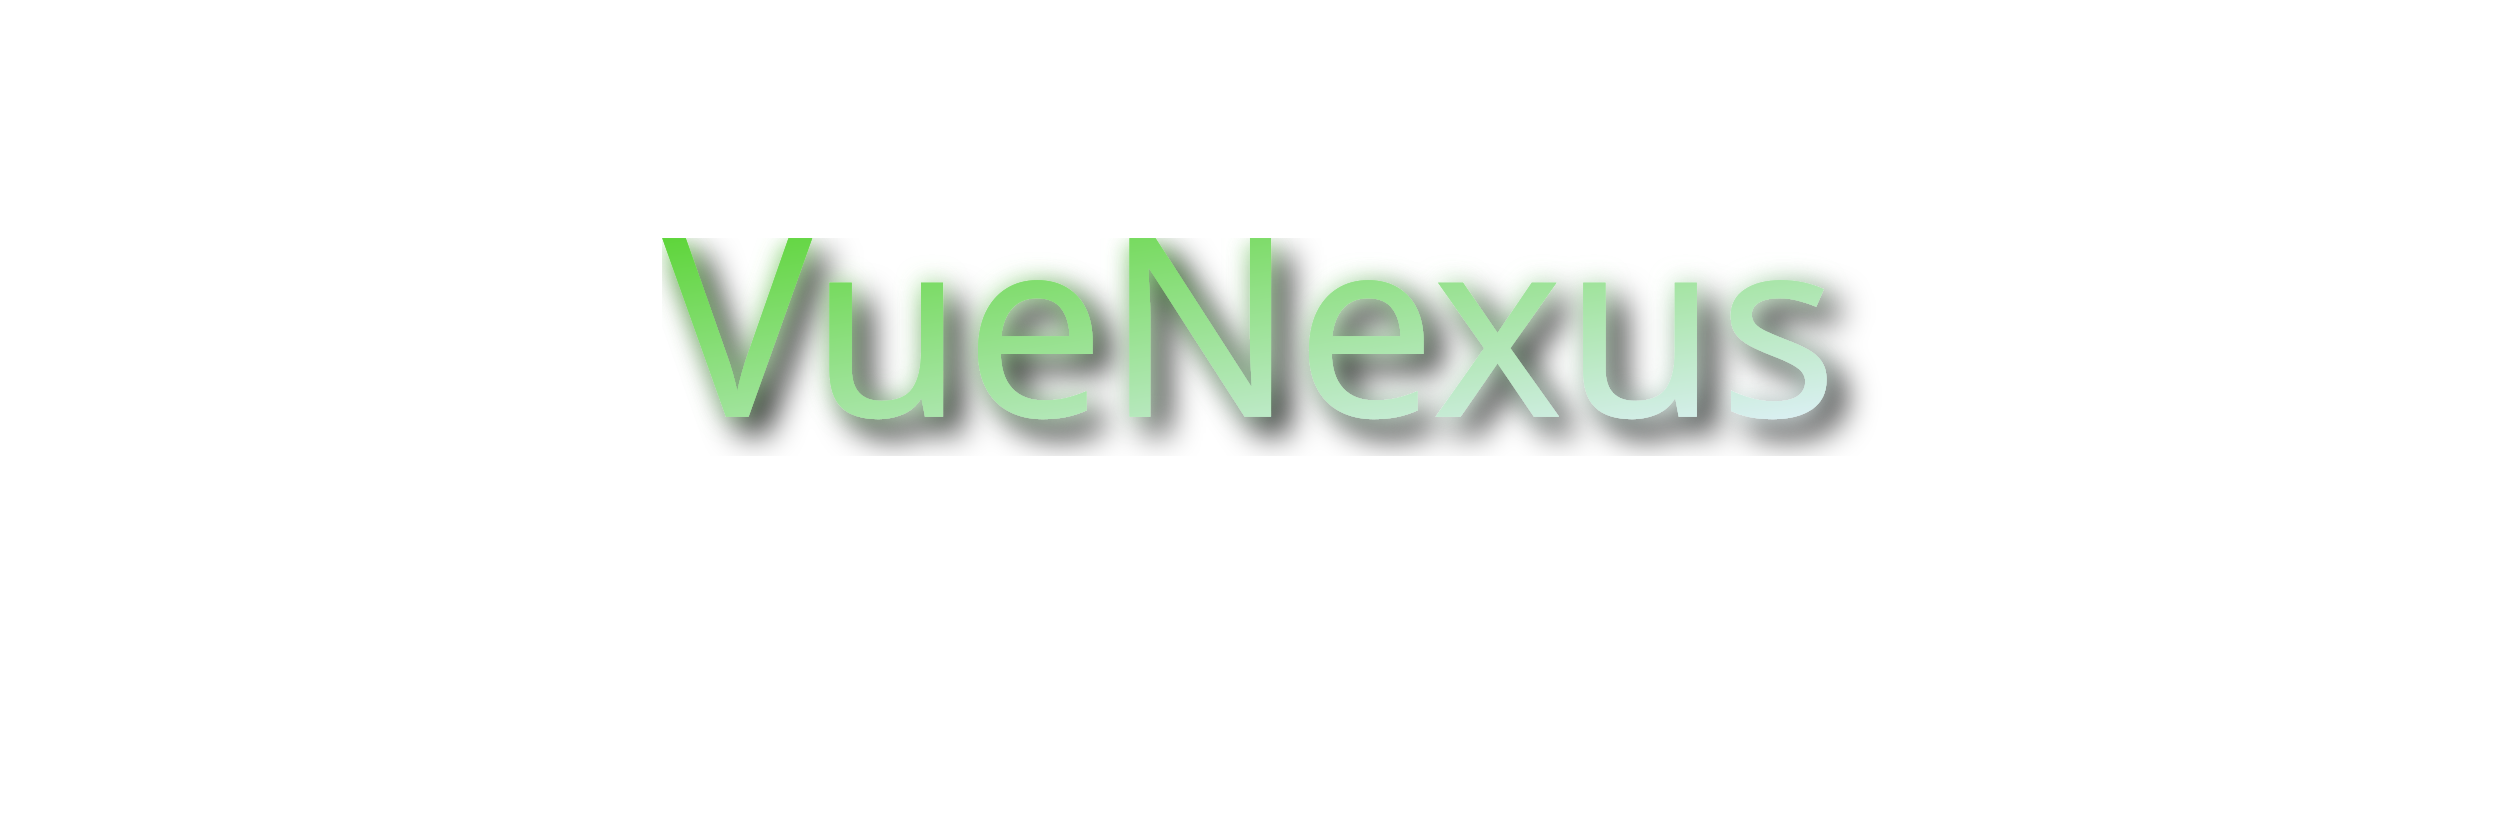
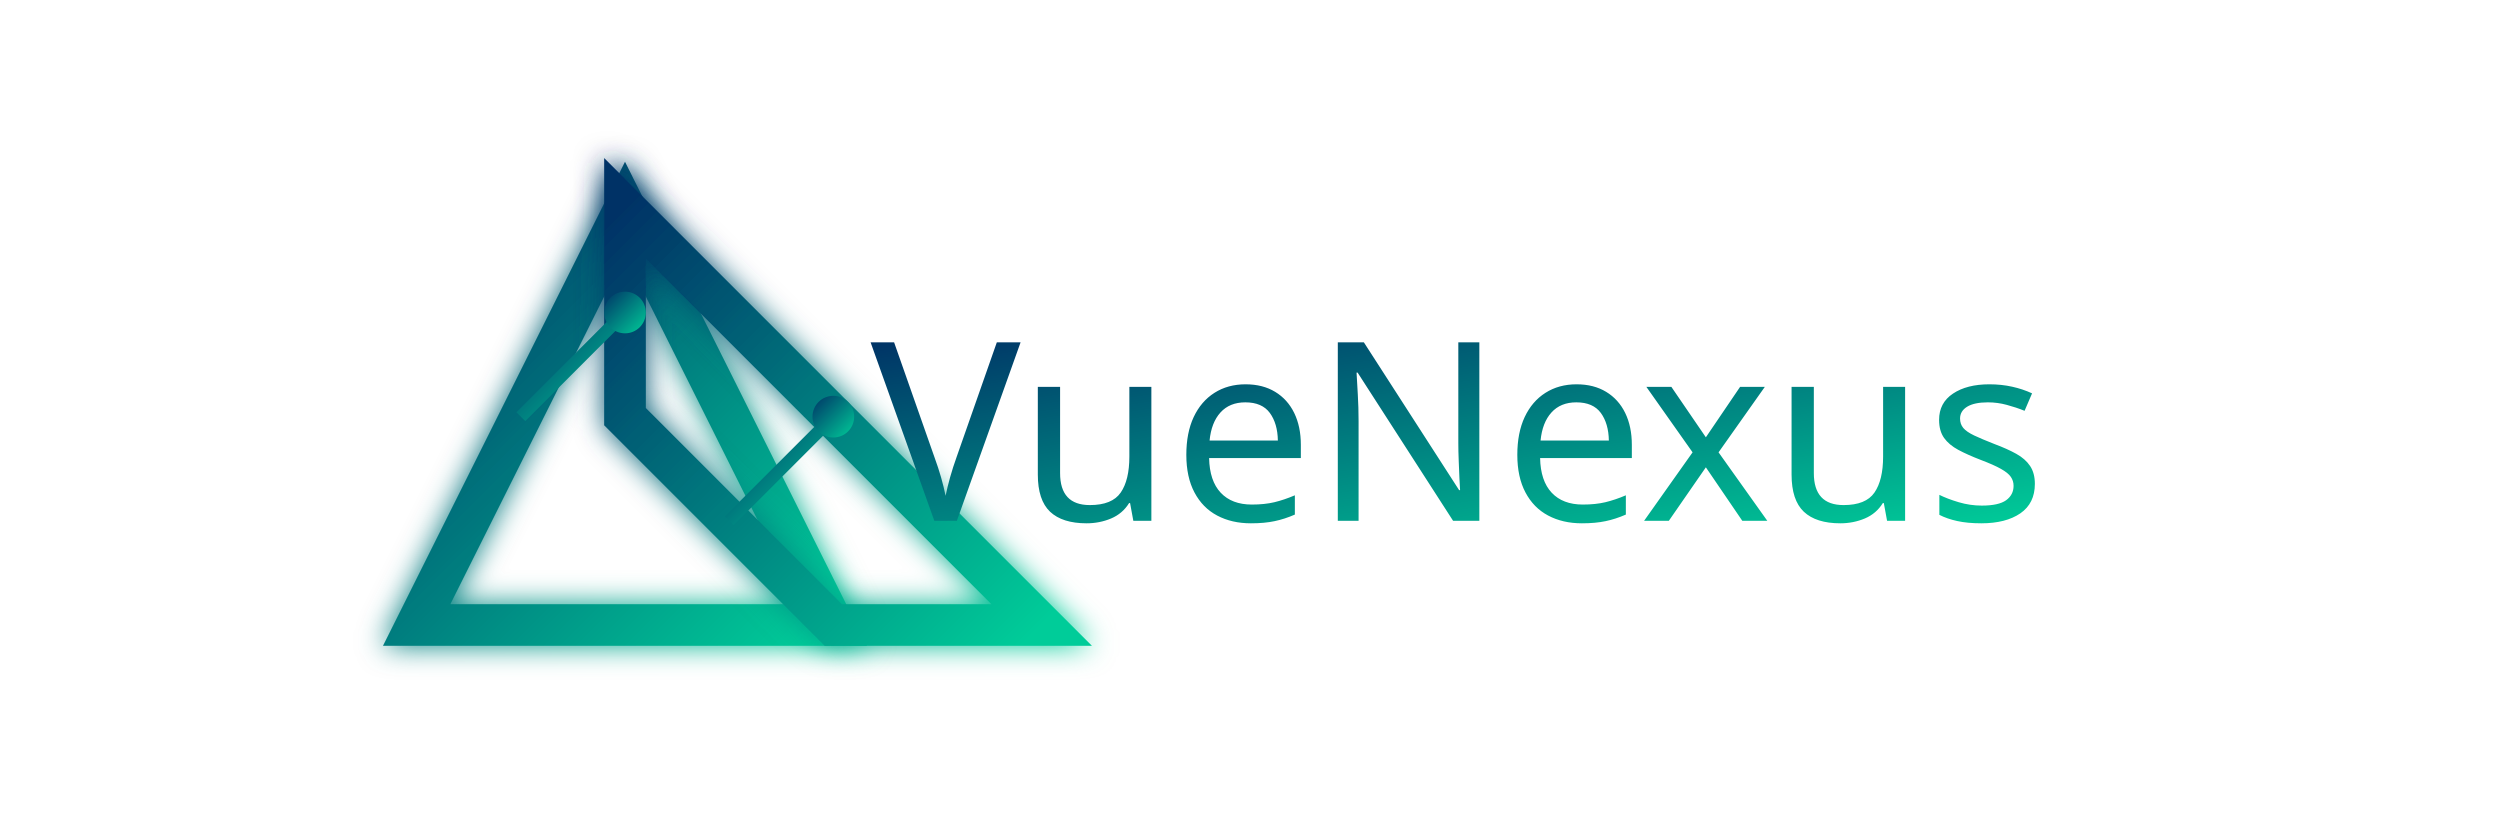
<svg xmlns="http://www.w3.org/2000/svg" width="600" height="200" viewBox="0 0 600 200">
  <defs>
-     <linearGradient id="grad3" x1="0%" y1="0%" x2="100%" y2="100%">
-       <stop offset="0%" style="stop-color:rgb(94, 213, 58);stop-opacity:1" />
-       <stop offset="100%" style="stop-color:rgb(220, 240, 245);stop-opacity:1" />
+     <linearGradient id="grad5" x1="0%" y1="0%" x2="100%" y2="100%">
+       <stop offset="0%" style="stop-color:rgb(0, 51, 102);stop-opacity:1" />
+       <stop offset="100%" style="stop-color:rgb(0, 204, 153);stop-opacity:1" />
    </linearGradient>
-     <filter id="f1" x="0" y="0">
-       <feGaussianBlur in="SourceGraphic" stdDeviation="3" />
-     </filter>
-     <filter id="f2" x="0" y="0">
-       <feOffset result="offOut" in="SourceAlpha" dx="4" dy="4" />
-       <feGaussianBlur result="blurOut" in="offOut" stdDeviation="4" />
-       <feBlend in="SourceGraphic" in2="blurOut" mode="normal" />
+     <filter id="glow" x="-50%" y="-50%" width="200%" height="200%">
+       <feGaussianBlur stdDeviation="3.5" result="coloredBlur" />
+       <feMerge>
+         <feMergeNode in="coloredBlur" />
+         <feMergeNode in="SourceGraphic" />
+       </feMerge>
    </filter>
  </defs>
-   <text x="50%" y="50%" font-family="Verdana" font-size="60" fill="url(#grad3)" text-anchor="middle" filter="url(#f2)">VueNexus</text>
-   <text x="50%" y="50%" font-family="Verdana" font-size="60" fill="url(#grad3)" text-anchor="middle" filter="url(#f1)" opacity="0.7">VueNexus</text>
-   <text x="50%" y="50%" font-family="Verdana" font-size="60" fill="url(#grad3)" text-anchor="middle">VueNexus</text>
+   <path d="M100 150 L150 50 L200 150 Z" stroke="url(#grad5)" stroke-width="10" fill="none" filter="url(#glow)" />
+   <path d="M150 50 L250 150 L200 150 L150 100 Z" stroke="url(#grad5)" stroke-width="10" fill="none" filter="url(#glow)" />
+   <path d="M125 100 L150 75" stroke="url(#grad5)" stroke-width="3" fill="none" />
+   <circle cx="150" cy="75" r="5" fill="url(#grad5)" />
+   <path d="M175 125 L200 100" stroke="url(#grad5)" stroke-width="3" fill="none" />
+   <circle cx="200" cy="100" r="5" fill="url(#grad5)" />
+   <text x="350" y="125" font-family="Verdana" font-size="60" fill="url(#grad5)" text-anchor="middle">VueNexus</text>
</svg>
